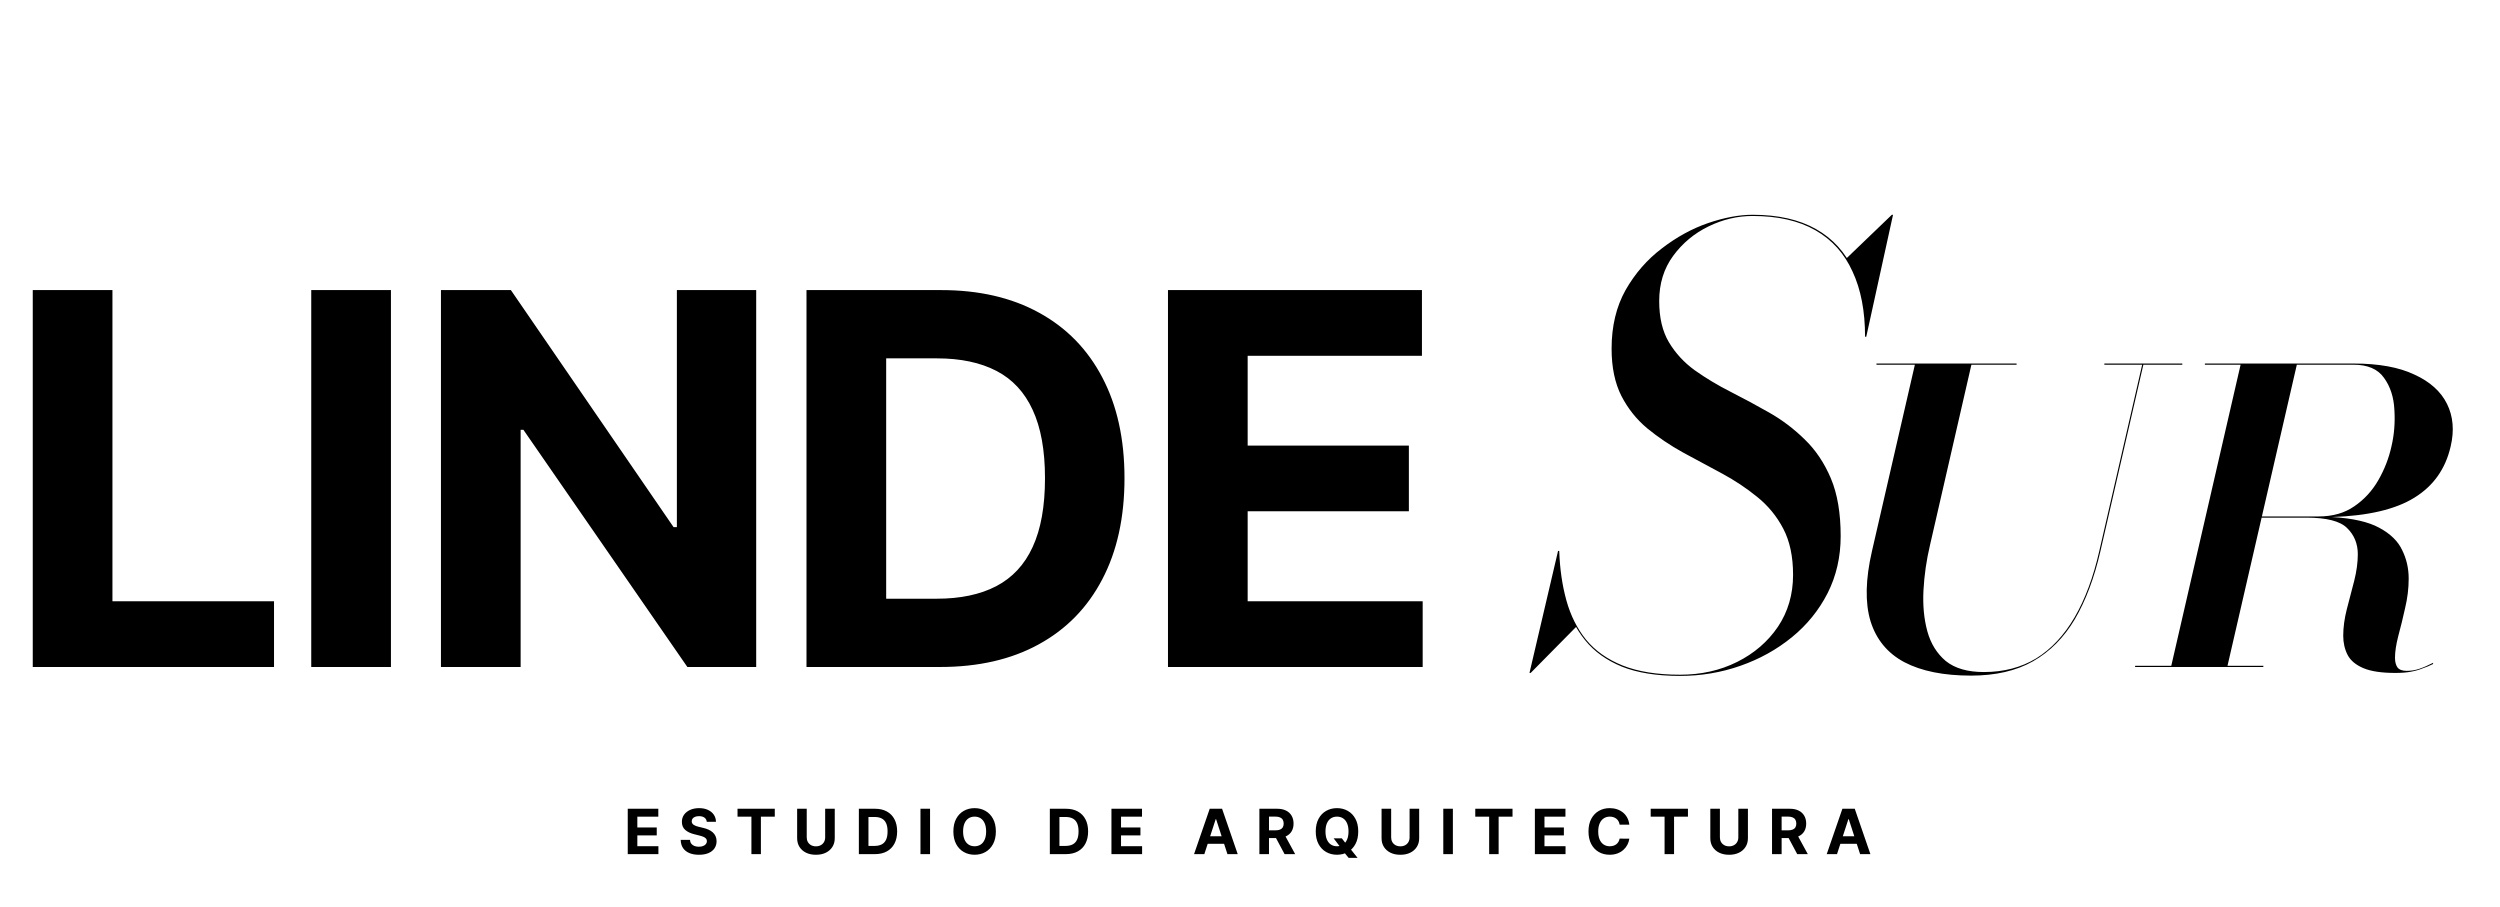
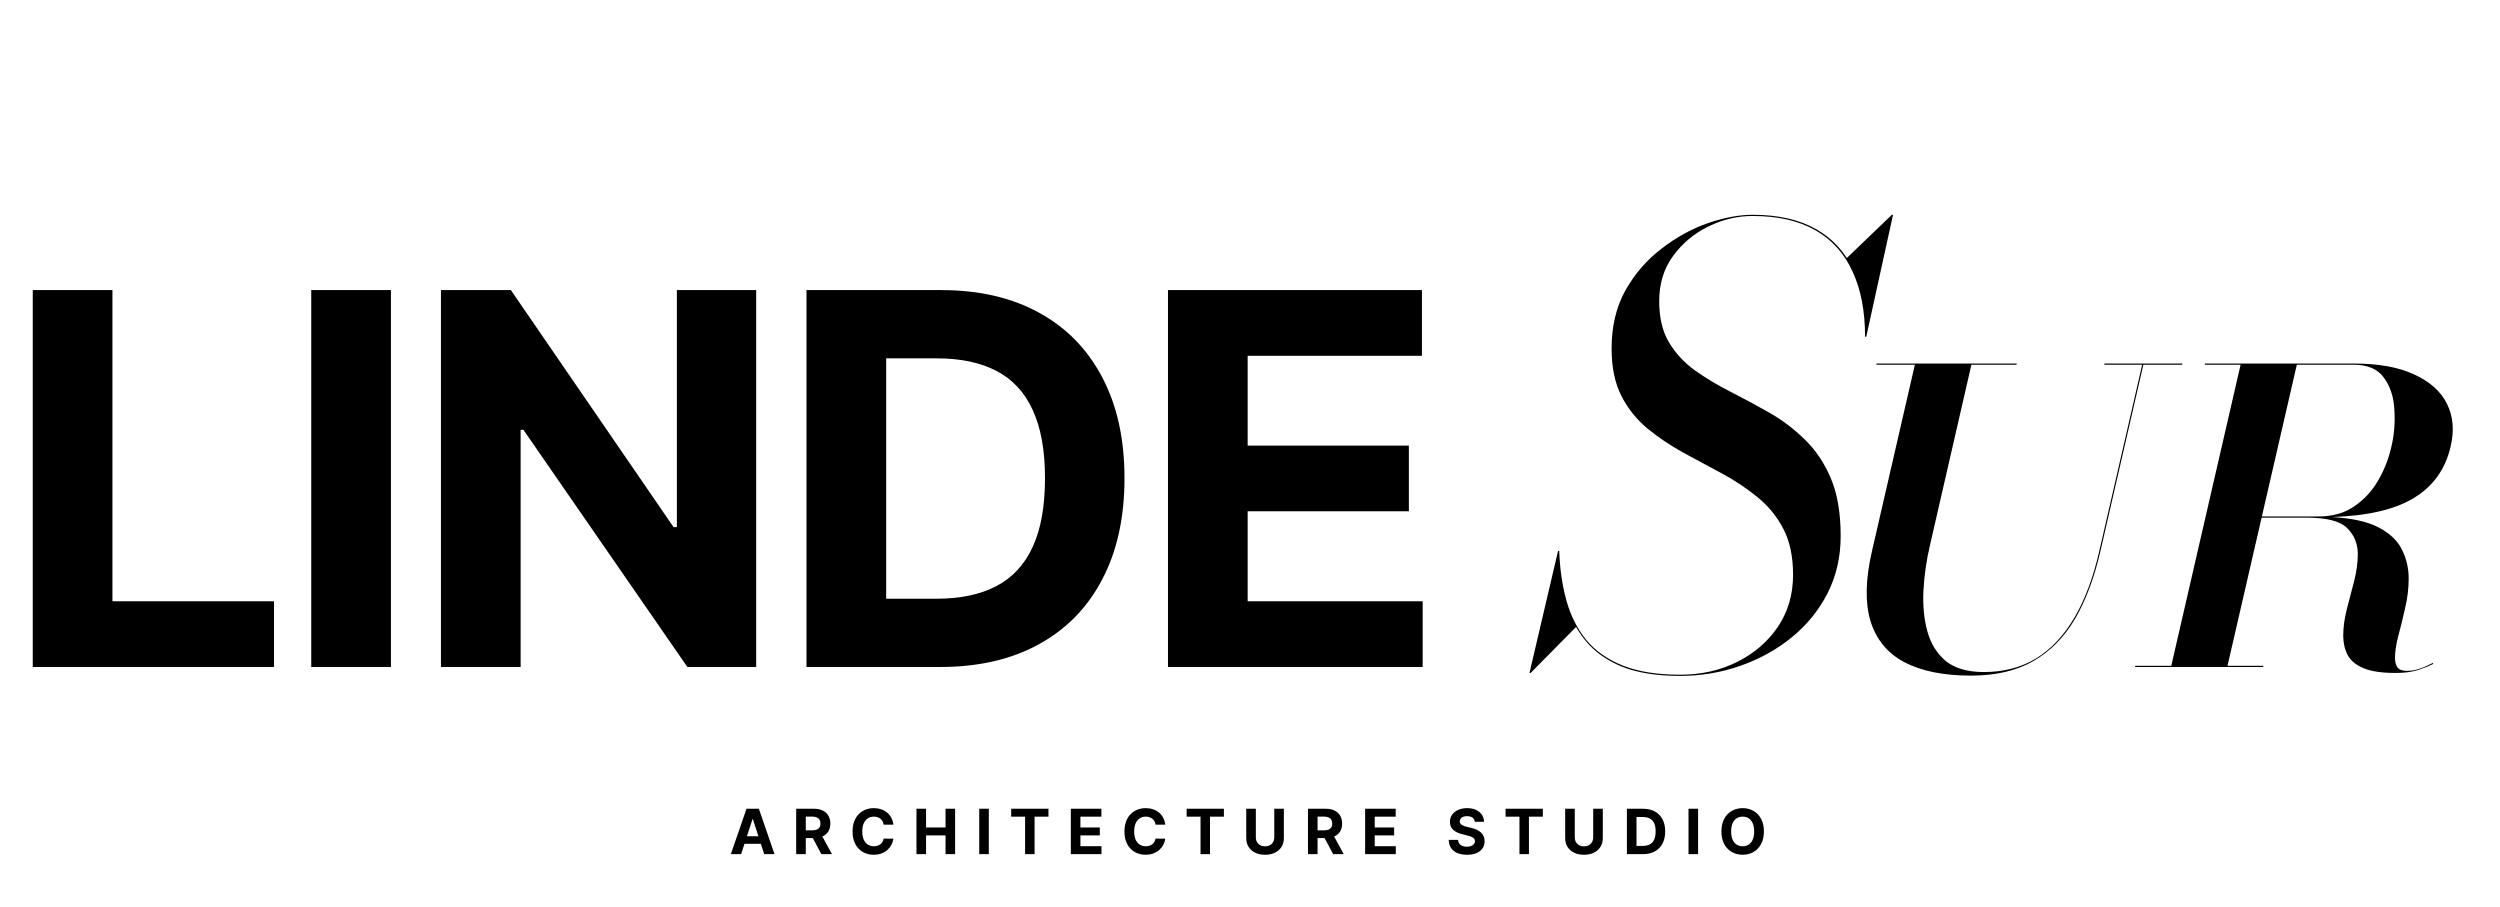
<svg xmlns="http://www.w3.org/2000/svg" width="521" height="189" viewBox="0 0 521 189" fill="none">
  <rect width="521" height="189" fill="#F5F5F5" />
  <g id="Desktop - 1">
    <rect width="2433" height="3357" transform="translate(-345 -2498)" fill="white" />
    <g id="LINDE Sur â Negro â Sin sÃ­mbolo">
      <g id="Logotipo">
        <path id="LINDE Sur â Inter Bold + Bodoni Moda SC Italic" d="M6.827 139V60.455H23.433V125.308H57.106V139H6.827ZM81.471 60.455V139H64.864V60.455H81.471ZM157.591 60.455V139H143.247L109.075 89.564H108.5V139H91.894V60.455H106.467L140.371 109.852H141.061V60.455H157.591ZM195.915 139H168.072V60.455H196.145C204.046 60.455 210.847 62.027 216.549 65.172C222.251 68.291 226.635 72.778 229.704 78.633C232.797 84.489 234.344 91.494 234.344 99.651C234.344 107.832 232.797 114.864 229.704 120.744C226.635 126.625 222.225 131.138 216.472 134.283C210.745 137.428 203.893 139 195.915 139ZM184.678 124.771H195.225C200.134 124.771 204.263 123.902 207.613 122.163C210.988 120.399 213.519 117.676 215.206 113.994C216.92 110.287 217.776 105.506 217.776 99.651C217.776 93.847 216.92 89.104 215.206 85.422C213.519 81.74 211.001 79.03 207.651 77.291C204.302 75.553 200.172 74.683 195.263 74.683H184.678V124.771ZM243.406 139V60.455H296.332V74.146H260.012V92.862H293.609V106.554H260.012V125.308H296.485V139H243.406ZM350.116 140.86C345.28 140.86 341.25 140.219 338.026 138.938C334.802 137.615 332.239 135.776 330.338 133.42C328.437 131.064 327.052 128.315 326.184 125.174C325.316 121.991 324.82 118.54 324.696 114.82H324.944C325.068 118.54 325.564 121.971 326.432 125.112C327.3 128.253 328.664 130.981 330.524 133.296C332.425 135.611 334.967 137.409 338.15 138.69C341.374 139.971 345.363 140.612 350.116 140.612C354.497 140.612 358.465 139.723 362.02 137.946C365.575 136.169 368.406 133.73 370.514 130.63C372.622 127.489 373.676 123.872 373.676 119.78C373.676 115.977 372.994 112.774 371.63 110.17C370.266 107.566 368.447 105.355 366.174 103.536C363.942 101.717 361.483 100.085 358.796 98.638C356.109 97.191 353.423 95.745 350.736 94.298C348.049 92.81 345.569 91.136 343.296 89.276C341.064 87.416 339.266 85.163 337.902 82.518C336.538 79.831 335.856 76.545 335.856 72.66C335.856 67.989 336.827 63.918 338.77 60.446C340.754 56.974 343.275 54.081 346.334 51.766C349.393 49.41 352.596 47.653 355.944 46.496C359.333 45.339 362.433 44.76 365.244 44.76C370.535 44.76 374.937 45.752 378.45 47.736C381.963 49.72 384.588 52.613 386.324 56.416C388.06 60.177 388.928 64.765 388.928 70.18H388.68C388.68 64.848 387.812 60.322 386.076 56.602C384.381 52.841 381.798 49.968 378.326 47.984C374.854 46 370.493 45.008 365.244 45.008C362.103 45.008 359.044 45.731 356.068 47.178C353.092 48.625 350.633 50.671 348.69 53.316C346.747 55.961 345.776 59.103 345.776 62.74C345.776 66.212 346.458 69.085 347.822 71.358C349.186 73.631 350.984 75.574 353.216 77.186C355.489 78.798 357.969 80.286 360.656 81.65C363.343 83.014 366.029 84.461 368.716 85.99C371.403 87.519 373.862 89.379 376.094 91.57C378.367 93.761 380.186 96.468 381.55 99.692C382.914 102.916 383.596 106.925 383.596 111.72C383.596 116.06 382.687 120.028 380.868 123.624C379.049 127.179 376.569 130.237 373.428 132.8C370.287 135.363 366.711 137.347 362.702 138.752C358.693 140.157 354.497 140.86 350.116 140.86ZM318.744 140.24L324.696 114.82H324.944L325.192 120.028C325.564 122.26 326.019 124.244 326.556 125.98C327.093 127.675 327.755 129.204 328.54 130.568L318.992 140.24H318.744ZM388.68 70.18L388.804 67.204C388.556 65.096 388.184 62.947 387.688 60.756C387.233 58.524 386.283 56.209 384.836 53.812L394.26 44.76H394.508L388.928 70.18H388.68ZM410.772 140.798C405.068 140.798 400.439 139.868 396.884 138.008C393.371 136.148 391.015 133.296 389.816 129.452C388.659 125.608 388.762 120.731 390.126 114.82L399.116 75.76H410.896L402.216 113.58C401.472 116.721 401.018 119.863 400.852 123.004C400.687 126.145 400.956 128.997 401.658 131.56C402.361 134.123 403.642 136.189 405.502 137.76C407.404 139.289 410.049 140.054 413.438 140.054C417.572 140.054 421.209 139.103 424.35 137.202C427.492 135.259 430.158 132.407 432.348 128.646C434.539 124.885 436.254 120.276 437.494 114.82L446.484 75.76H446.732L437.742 114.82C436.461 120.4 434.684 125.133 432.41 129.018C430.137 132.862 427.223 135.797 423.668 137.822C420.155 139.806 415.856 140.798 410.772 140.798ZM391.056 76.008V75.76H420.258V76.008H391.056ZM438.548 76.008V75.76H454.792V76.008H438.548ZM499.179 140.24C496.327 140.24 494.115 139.909 492.545 139.248C490.974 138.587 489.879 137.677 489.259 136.52C488.639 135.321 488.329 133.978 488.329 132.49C488.329 130.754 488.577 128.915 489.073 126.972C489.61 124.988 490.127 123.004 490.623 121.02C491.119 119.036 491.367 117.197 491.367 115.502C491.367 113.311 490.623 111.493 489.135 110.046C487.688 108.599 484.857 107.876 480.641 107.876H465.699L465.761 107.628H483.183C486.117 107.628 488.597 106.925 490.623 105.52C492.689 104.115 494.363 102.296 495.645 100.064C496.926 97.832 497.835 95.497 498.373 93.058C498.951 90.619 499.158 88.077 498.993 85.432C498.869 82.787 498.145 80.555 496.823 78.736C495.541 76.917 493.433 76.008 490.499 76.008H478.657L464.211 138.752H471.713L471.651 139H444.929L444.991 138.752H452.493L466.939 76.008H459.499V75.76H490.499C495.707 75.76 499.923 76.525 503.147 78.054C506.412 79.542 508.685 81.588 509.967 84.192C511.248 86.796 511.496 89.751 510.711 93.058C509.636 97.729 507.115 101.283 503.147 103.722C499.22 106.161 493.495 107.504 485.973 107.752C490.271 108 493.557 108.744 495.831 109.984C498.145 111.224 499.737 112.774 500.605 114.634C501.514 116.453 501.969 118.437 501.969 120.586C501.969 122.611 501.721 124.657 501.225 126.724C500.77 128.791 500.295 130.733 499.799 132.552C499.344 134.329 499.117 135.838 499.117 137.078C499.117 137.905 499.282 138.566 499.613 139.062C499.985 139.558 500.625 139.806 501.535 139.806C502.485 139.806 503.374 139.661 504.201 139.372C505.069 139.083 506.019 138.669 507.053 138.132V138.38C506.309 138.752 505.565 139.062 504.821 139.31C504.118 139.599 503.312 139.827 502.403 139.992C501.535 140.157 500.46 140.24 499.179 140.24Z" fill="black" />
-         <path id="Estudio de arquitectura" d="M130.822 178V168.545H137.192V170.194H132.821V172.446H136.865V174.094H132.821V176.352H137.211V178H130.822ZM147.291 171.265C147.254 170.892 147.095 170.603 146.815 170.397C146.535 170.19 146.155 170.087 145.675 170.087C145.349 170.087 145.073 170.134 144.848 170.226C144.624 170.315 144.451 170.44 144.331 170.6C144.214 170.76 144.156 170.941 144.156 171.145C144.15 171.314 144.185 171.462 144.262 171.588C144.342 171.714 144.451 171.823 144.59 171.915C144.728 172.005 144.888 172.083 145.07 172.151C145.252 172.216 145.446 172.271 145.652 172.317L146.501 172.52C146.914 172.613 147.292 172.736 147.637 172.89C147.982 173.043 148.28 173.233 148.532 173.457C148.785 173.682 148.98 173.947 149.119 174.251C149.26 174.556 149.333 174.905 149.336 175.299C149.333 175.878 149.185 176.38 148.893 176.804C148.603 177.226 148.185 177.554 147.637 177.788C147.092 178.018 146.435 178.134 145.666 178.134C144.902 178.134 144.238 178.017 143.671 177.783C143.108 177.549 142.668 177.203 142.351 176.744C142.037 176.283 141.872 175.712 141.857 175.032H143.791C143.813 175.349 143.904 175.613 144.064 175.826C144.227 176.035 144.444 176.193 144.715 176.301C144.989 176.406 145.298 176.458 145.643 176.458C145.981 176.458 146.275 176.409 146.524 176.31C146.777 176.212 146.972 176.075 147.111 175.9C147.249 175.724 147.318 175.522 147.318 175.295C147.318 175.082 147.255 174.904 147.129 174.759C147.006 174.615 146.824 174.491 146.584 174.39C146.347 174.288 146.056 174.196 145.712 174.113L144.682 173.854C143.885 173.661 143.256 173.357 142.794 172.945C142.333 172.533 142.103 171.977 142.106 171.278C142.103 170.706 142.256 170.206 142.563 169.778C142.874 169.35 143.3 169.016 143.842 168.776C144.384 168.536 144.999 168.416 145.689 168.416C146.39 168.416 147.003 168.536 147.526 168.776C148.052 169.016 148.462 169.35 148.754 169.778C149.046 170.206 149.197 170.701 149.206 171.265H147.291ZM153.7 170.194V168.545H161.465V170.194H158.571V178H156.595V170.194H153.7ZM171.964 168.545H173.963V174.685C173.963 175.375 173.798 175.978 173.469 176.495C173.142 177.012 172.685 177.415 172.098 177.705C171.51 177.991 170.825 178.134 170.043 178.134C169.258 178.134 168.572 177.991 167.984 177.705C167.396 177.415 166.939 177.012 166.613 176.495C166.287 175.978 166.124 175.375 166.124 174.685V168.545H168.123V174.515C168.123 174.875 168.201 175.195 168.358 175.475C168.518 175.755 168.743 175.975 169.032 176.135C169.322 176.295 169.659 176.375 170.043 176.375C170.431 176.375 170.768 176.295 171.054 176.135C171.344 175.975 171.567 175.755 171.724 175.475C171.884 175.195 171.964 174.875 171.964 174.515V168.545ZM182.339 178H178.987V168.545H182.367C183.317 168.545 184.136 168.735 184.822 169.113C185.509 169.489 186.037 170.029 186.406 170.734C186.778 171.438 186.965 172.282 186.965 173.263C186.965 174.248 186.778 175.095 186.406 175.803C186.037 176.51 185.506 177.054 184.813 177.432C184.124 177.811 183.299 178 182.339 178ZM180.986 176.287H182.256C182.847 176.287 183.344 176.183 183.747 175.973C184.153 175.761 184.458 175.433 184.661 174.99C184.867 174.544 184.97 173.968 184.97 173.263C184.97 172.565 184.867 171.994 184.661 171.551C184.458 171.108 184.155 170.781 183.751 170.572C183.348 170.363 182.851 170.258 182.26 170.258H180.986V176.287ZM193.824 168.545V178H191.825V168.545H193.824ZM207.537 173.273C207.537 174.304 207.342 175.181 206.951 175.904C206.563 176.627 206.034 177.18 205.363 177.561C204.695 177.94 203.944 178.129 203.11 178.129C202.27 178.129 201.516 177.938 200.848 177.557C200.18 177.175 199.652 176.623 199.264 175.9C198.877 175.176 198.683 174.301 198.683 173.273C198.683 172.242 198.877 171.365 199.264 170.641C199.652 169.918 200.18 169.367 200.848 168.989C201.516 168.607 202.27 168.416 203.11 168.416C203.944 168.416 204.695 168.607 205.363 168.989C206.034 169.367 206.563 169.918 206.951 170.641C207.342 171.365 207.537 172.242 207.537 173.273ZM205.51 173.273C205.51 172.605 205.41 172.042 205.21 171.583C205.013 171.125 204.735 170.777 204.375 170.54C204.015 170.303 203.593 170.184 203.11 170.184C202.627 170.184 202.205 170.303 201.845 170.54C201.485 170.777 201.205 171.125 201.005 171.583C200.808 172.042 200.709 172.605 200.709 173.273C200.709 173.941 200.808 174.504 201.005 174.962C201.205 175.421 201.485 175.769 201.845 176.006C202.205 176.243 202.627 176.361 203.11 176.361C203.593 176.361 204.015 176.243 204.375 176.006C204.735 175.769 205.013 175.421 205.21 174.962C205.41 174.504 205.51 173.941 205.51 173.273ZM222.138 178H218.787V168.545H222.166C223.117 168.545 223.935 168.735 224.622 169.113C225.308 169.489 225.836 170.029 226.205 170.734C226.578 171.438 226.764 172.282 226.764 173.263C226.764 174.248 226.578 175.095 226.205 175.803C225.836 176.51 225.305 177.054 224.613 177.432C223.923 177.811 223.098 178 222.138 178ZM220.785 176.287H222.055C222.646 176.287 223.143 176.183 223.546 175.973C223.952 175.761 224.257 175.433 224.46 174.99C224.666 174.544 224.769 173.968 224.769 173.263C224.769 172.565 224.666 171.994 224.46 171.551C224.257 171.108 223.954 170.781 223.551 170.572C223.148 170.363 222.651 170.258 222.06 170.258H220.785V176.287ZM231.625 178V168.545H237.995V170.194H233.623V172.446H237.668V174.094H233.623V176.352H238.014V178H231.625ZM250.983 178H248.841L252.105 168.545H254.681L257.94 178H255.798L253.43 170.706H253.356L250.983 178ZM250.849 174.284H255.909V175.844H250.849V174.284ZM262.458 178V168.545H266.188C266.902 168.545 267.511 168.673 268.016 168.929C268.524 169.181 268.91 169.54 269.175 170.004C269.443 170.466 269.577 171.009 269.577 171.634C269.577 172.262 269.441 172.802 269.17 173.254C268.899 173.704 268.507 174.048 267.993 174.288C267.482 174.528 266.864 174.648 266.137 174.648H263.64V173.042H265.814C266.196 173.042 266.513 172.99 266.765 172.885C267.017 172.78 267.205 172.623 267.328 172.414C267.454 172.205 267.518 171.945 267.518 171.634C267.518 171.32 267.454 171.055 267.328 170.84C267.205 170.624 267.016 170.461 266.76 170.35C266.508 170.237 266.19 170.18 265.805 170.18H264.457V178H262.458ZM267.564 173.697L269.914 178H267.707L265.408 173.697H267.564ZM277.938 174.713H279.637L280.491 175.812L281.331 176.79L282.914 178.776H281.049L279.96 177.437L279.401 176.643L277.938 174.713ZM283.057 173.273C283.057 174.304 282.862 175.181 282.471 175.904C282.083 176.627 281.554 177.18 280.883 177.561C280.215 177.94 279.464 178.129 278.63 178.129C277.79 178.129 277.036 177.938 276.368 177.557C275.7 177.175 275.172 176.623 274.785 175.9C274.397 175.176 274.203 174.301 274.203 173.273C274.203 172.242 274.397 171.365 274.785 170.641C275.172 169.918 275.7 169.367 276.368 168.989C277.036 168.607 277.79 168.416 278.63 168.416C279.464 168.416 280.215 168.607 280.883 168.989C281.554 169.367 282.083 169.918 282.471 170.641C282.862 171.365 283.057 172.242 283.057 173.273ZM281.031 173.273C281.031 172.605 280.931 172.042 280.731 171.583C280.534 171.125 280.255 170.777 279.895 170.54C279.535 170.303 279.113 170.184 278.63 170.184C278.147 170.184 277.725 170.303 277.365 170.54C277.005 170.777 276.725 171.125 276.525 171.583C276.328 172.042 276.23 172.605 276.23 173.273C276.23 173.941 276.328 174.504 276.525 174.962C276.725 175.421 277.005 175.769 277.365 176.006C277.725 176.243 278.147 176.361 278.63 176.361C279.113 176.361 279.535 176.243 279.895 176.006C280.255 175.769 280.534 175.421 280.731 174.962C280.931 174.504 281.031 173.941 281.031 173.273ZM293.758 168.545H295.757V174.685C295.757 175.375 295.592 175.978 295.263 176.495C294.937 177.012 294.48 177.415 293.892 177.705C293.304 177.991 292.619 178.134 291.837 178.134C291.053 178.134 290.366 177.991 289.779 177.705C289.191 177.415 288.734 177.012 288.407 176.495C288.081 175.978 287.918 175.375 287.918 174.685V168.545H289.917V174.515C289.917 174.875 289.996 175.195 290.152 175.475C290.313 175.755 290.537 175.975 290.826 176.135C291.116 176.295 291.453 176.375 291.837 176.375C292.225 176.375 292.562 176.295 292.849 176.135C293.138 175.975 293.361 175.755 293.518 175.475C293.678 175.195 293.758 174.875 293.758 174.515V168.545ZM302.78 168.545V178H300.781V168.545H302.78ZM307.445 170.194V168.545H315.21V170.194H312.315V178H310.34V170.194H307.445ZM319.869 178V168.545H326.239V170.194H321.868V172.446H325.912V174.094H321.868V176.352H326.258V178H319.869ZM339.551 171.855H337.529C337.492 171.594 337.416 171.362 337.302 171.158C337.188 170.952 337.042 170.777 336.864 170.632C336.685 170.487 336.479 170.377 336.245 170.3C336.014 170.223 335.764 170.184 335.493 170.184C335.003 170.184 334.577 170.306 334.214 170.549C333.851 170.789 333.569 171.14 333.369 171.602C333.169 172.06 333.069 172.617 333.069 173.273C333.069 173.947 333.169 174.513 333.369 174.972C333.572 175.43 333.855 175.776 334.219 176.01C334.582 176.244 335.002 176.361 335.479 176.361C335.747 176.361 335.994 176.326 336.222 176.255C336.453 176.184 336.658 176.081 336.836 175.946C337.015 175.807 337.162 175.639 337.279 175.442C337.399 175.246 337.482 175.021 337.529 174.768L339.551 174.778C339.498 175.212 339.367 175.63 339.158 176.033C338.952 176.433 338.673 176.792 338.323 177.109C337.975 177.423 337.559 177.672 337.076 177.857C336.596 178.038 336.053 178.129 335.447 178.129C334.603 178.129 333.849 177.938 333.184 177.557C332.523 177.175 332 176.623 331.615 175.9C331.233 175.176 331.042 174.301 331.042 173.273C331.042 172.242 331.236 171.365 331.624 170.641C332.012 169.918 332.538 169.367 333.203 168.989C333.868 168.607 334.616 168.416 335.447 168.416C335.994 168.416 336.502 168.493 336.97 168.647C337.441 168.801 337.858 169.026 338.221 169.321C338.584 169.613 338.88 169.972 339.107 170.397C339.338 170.821 339.486 171.308 339.551 171.855ZM344.004 170.194V168.545H351.769V170.194H348.874V178H346.898V170.194H344.004ZM362.267 168.545H364.266V174.685C364.266 175.375 364.102 175.978 363.772 176.495C363.446 177.012 362.989 177.415 362.401 177.705C361.813 177.991 361.129 178.134 360.347 178.134C359.562 178.134 358.876 177.991 358.288 177.705C357.7 177.415 357.243 177.012 356.917 176.495C356.591 175.978 356.428 175.375 356.428 174.685V168.545H358.427V174.515C358.427 174.875 358.505 175.195 358.662 175.475C358.822 175.755 359.047 175.975 359.336 176.135C359.625 176.295 359.962 176.375 360.347 176.375C360.735 176.375 361.072 176.295 361.358 176.135C361.647 175.975 361.87 175.755 362.027 175.475C362.187 175.195 362.267 174.875 362.267 174.515V168.545ZM369.291 178V168.545H373.021C373.735 168.545 374.344 168.673 374.849 168.929C375.357 169.181 375.743 169.54 376.008 170.004C376.276 170.466 376.41 171.009 376.41 171.634C376.41 172.262 376.274 172.802 376.003 173.254C375.733 173.704 375.34 174.048 374.826 174.288C374.315 174.528 373.697 174.648 372.97 174.648H370.473V173.042H372.647C373.029 173.042 373.346 172.99 373.598 172.885C373.851 172.78 374.038 172.623 374.161 172.414C374.288 172.205 374.351 171.945 374.351 171.634C374.351 171.32 374.288 171.055 374.161 170.84C374.038 170.624 373.849 170.461 373.594 170.35C373.341 170.237 373.023 170.18 372.638 170.18H371.29V178H369.291ZM374.397 173.697L376.747 178H374.54L372.241 173.697H374.397ZM382.832 178H380.69L383.954 168.545H386.53L389.789 178H387.647L385.279 170.706H385.205L382.832 178ZM382.698 174.284H387.758V175.844H382.698V174.284Z" fill="black" />
+         <path id="Architecture studio" d="M154.451 178H152.309L155.573 168.545H158.149L161.408 178H159.266L156.898 170.706H156.824L154.451 178ZM154.317 174.284H159.377V175.844H154.317V174.284ZM165.926 178V168.545H169.656C170.37 168.545 170.98 168.673 171.485 168.929C171.992 169.181 172.379 169.54 172.643 170.004C172.911 170.466 173.045 171.009 173.045 171.634C173.045 172.262 172.91 172.802 172.639 173.254C172.368 173.704 171.975 174.048 171.461 174.288C170.951 174.528 170.332 174.648 169.606 174.648H167.108V173.042H169.283C169.664 173.042 169.981 172.99 170.234 172.885C170.486 172.78 170.674 172.623 170.797 172.414C170.923 172.205 170.986 171.945 170.986 171.634C170.986 171.32 170.923 171.055 170.797 170.84C170.674 170.624 170.484 170.461 170.229 170.35C169.977 170.237 169.658 170.18 169.273 170.18H167.925V178H165.926ZM171.032 173.697L173.382 178H171.175L168.876 173.697H171.032ZM186.18 171.855H184.158C184.121 171.594 184.045 171.362 183.931 171.158C183.817 170.952 183.671 170.777 183.493 170.632C183.314 170.487 183.108 170.377 182.874 170.3C182.643 170.223 182.393 170.184 182.122 170.184C181.632 170.184 181.206 170.306 180.843 170.549C180.48 170.789 180.198 171.14 179.998 171.602C179.798 172.06 179.698 172.617 179.698 173.273C179.698 173.947 179.798 174.513 179.998 174.972C180.201 175.43 180.484 175.776 180.848 176.01C181.211 176.244 181.631 176.361 182.108 176.361C182.376 176.361 182.623 176.326 182.851 176.255C183.082 176.184 183.287 176.081 183.465 175.946C183.644 175.807 183.791 175.639 183.908 175.442C184.028 175.246 184.111 175.021 184.158 174.768L186.18 174.778C186.127 175.212 185.996 175.63 185.787 176.033C185.581 176.433 185.302 176.792 184.952 177.109C184.604 177.423 184.188 177.672 183.705 177.857C183.225 178.038 182.682 178.129 182.076 178.129C181.232 178.129 180.478 177.938 179.813 177.557C179.152 177.175 178.629 176.623 178.244 175.9C177.862 175.176 177.671 174.301 177.671 173.273C177.671 172.242 177.865 171.365 178.253 170.641C178.641 169.918 179.167 169.367 179.832 168.989C180.497 168.607 181.245 168.416 182.076 168.416C182.623 168.416 183.131 168.493 183.599 168.647C184.07 168.801 184.487 169.026 184.85 169.321C185.213 169.613 185.509 169.972 185.736 170.397C185.967 170.821 186.115 171.308 186.18 171.855ZM190.993 178V168.545H192.992V172.446H197.05V168.545H199.044V178H197.05V174.094H192.992V178H190.993ZM206.071 168.545V178H204.072V168.545H206.071ZM210.736 170.194V168.545H218.501V170.194H215.606V178H213.63V170.194H210.736ZM223.159 178V168.545H229.53V170.194H225.158V172.446H229.202V174.094H225.158V176.352H229.549V178H223.159ZM242.841 171.855H240.819C240.782 171.594 240.707 171.362 240.593 171.158C240.479 170.952 240.333 170.777 240.155 170.632C239.976 170.487 239.77 170.377 239.536 170.3C239.305 170.223 239.054 170.184 238.783 170.184C238.294 170.184 237.868 170.306 237.505 170.549C237.141 170.789 236.86 171.14 236.66 171.602C236.46 172.06 236.36 172.617 236.36 173.273C236.36 173.947 236.46 174.513 236.66 174.972C236.863 175.43 237.146 175.776 237.509 176.01C237.872 176.244 238.293 176.361 238.77 176.361C239.037 176.361 239.285 176.326 239.513 176.255C239.744 176.184 239.948 176.081 240.127 175.946C240.305 175.807 240.453 175.639 240.57 175.442C240.69 175.246 240.773 175.021 240.819 174.768L242.841 174.778C242.789 175.212 242.658 175.63 242.449 176.033C242.243 176.433 241.964 176.792 241.613 177.109C241.266 177.423 240.85 177.672 240.367 177.857C239.887 178.038 239.344 178.129 238.737 178.129C237.894 178.129 237.14 177.938 236.475 177.557C235.813 177.175 235.29 176.623 234.906 175.9C234.524 175.176 234.333 174.301 234.333 173.273C234.333 172.242 234.527 171.365 234.915 170.641C235.303 169.918 235.829 169.367 236.494 168.989C237.158 168.607 237.906 168.416 238.737 168.416C239.285 168.416 239.793 168.493 240.261 168.647C240.732 168.801 241.149 169.026 241.512 169.321C241.875 169.613 242.17 169.972 242.398 170.397C242.629 170.821 242.777 171.308 242.841 171.855ZM247.295 170.194V168.545H255.06V170.194H252.165V178H250.189V170.194H247.295ZM265.558 168.545H267.557V174.685C267.557 175.375 267.392 175.978 267.063 176.495C266.737 177.012 266.28 177.415 265.692 177.705C265.104 177.991 264.419 178.134 263.638 178.134C262.853 178.134 262.167 177.991 261.579 177.705C260.991 177.415 260.534 177.012 260.208 176.495C259.881 175.978 259.718 175.375 259.718 174.685V168.545H261.717V174.515C261.717 174.875 261.796 175.195 261.953 175.475C262.113 175.755 262.337 175.975 262.627 176.135C262.916 176.295 263.253 176.375 263.638 176.375C264.025 176.375 264.362 176.295 264.649 176.135C264.938 175.975 265.161 175.755 265.318 175.475C265.478 175.195 265.558 174.875 265.558 174.515V168.545ZM272.582 178V168.545H276.312C277.026 168.545 277.635 168.673 278.14 168.929C278.648 169.181 279.034 169.54 279.299 170.004C279.566 170.466 279.7 171.009 279.7 171.634C279.7 172.262 279.565 172.802 279.294 173.254C279.023 173.704 278.631 174.048 278.117 174.288C277.606 174.528 276.987 174.648 276.261 174.648H273.764V173.042H275.938C276.32 173.042 276.637 172.99 276.889 172.885C277.141 172.78 277.329 172.623 277.452 172.414C277.578 172.205 277.641 171.945 277.641 171.634C277.641 171.32 277.578 171.055 277.452 170.84C277.329 170.624 277.14 170.461 276.884 170.35C276.632 170.237 276.313 170.18 275.929 170.18H274.581V178H272.582ZM277.688 173.697L280.037 178H277.831L275.532 173.697H277.688ZM284.493 178V168.545H290.864V170.194H286.492V172.446H290.536V174.094H286.492V176.352H290.882V178H284.493ZM307.351 171.265C307.314 170.892 307.155 170.603 306.875 170.397C306.595 170.19 306.215 170.087 305.735 170.087C305.409 170.087 305.133 170.134 304.908 170.226C304.684 170.315 304.511 170.44 304.391 170.6C304.274 170.76 304.216 170.941 304.216 171.145C304.21 171.314 304.245 171.462 304.322 171.588C304.402 171.714 304.511 171.823 304.65 171.915C304.788 172.005 304.949 172.083 305.13 172.151C305.312 172.216 305.506 172.271 305.712 172.317L306.561 172.52C306.974 172.613 307.352 172.736 307.697 172.89C308.042 173.043 308.34 173.233 308.592 173.457C308.845 173.682 309.04 173.947 309.179 174.251C309.32 174.556 309.393 174.905 309.396 175.299C309.393 175.878 309.245 176.38 308.953 176.804C308.663 177.226 308.245 177.554 307.697 177.788C307.152 178.018 306.495 178.134 305.726 178.134C304.962 178.134 304.298 178.017 303.731 177.783C303.168 177.549 302.728 177.203 302.411 176.744C302.097 176.283 301.932 175.712 301.917 175.032H303.851C303.873 175.349 303.964 175.613 304.124 175.826C304.287 176.035 304.504 176.193 304.775 176.301C305.049 176.406 305.358 176.458 305.703 176.458C306.041 176.458 306.335 176.409 306.584 176.31C306.837 176.212 307.032 176.075 307.171 175.9C307.309 175.724 307.378 175.522 307.378 175.295C307.378 175.082 307.315 174.904 307.189 174.759C307.066 174.615 306.884 174.491 306.644 174.39C306.407 174.288 306.116 174.196 305.772 174.113L304.742 173.854C303.945 173.661 303.316 173.357 302.854 172.945C302.393 172.533 302.163 171.977 302.166 171.278C302.163 170.706 302.316 170.206 302.623 169.778C302.934 169.35 303.36 169.016 303.902 168.776C304.444 168.536 305.059 168.416 305.749 168.416C306.45 168.416 307.063 168.536 307.586 168.776C308.112 169.016 308.522 169.35 308.814 169.778C309.106 170.206 309.257 170.701 309.266 171.265H307.351ZM313.76 170.194V168.545H321.525V170.194H318.631V178H316.655V170.194H313.76ZM332.024 168.545H334.023V174.685C334.023 175.375 333.858 175.978 333.529 176.495C333.202 177.012 332.745 177.415 332.158 177.705C331.57 177.991 330.885 178.134 330.103 178.134C329.318 178.134 328.632 177.991 328.044 177.705C327.456 177.415 326.999 177.012 326.673 176.495C326.347 175.978 326.184 175.375 326.184 174.685V168.545H328.183V174.515C328.183 174.875 328.261 175.195 328.418 175.475C328.578 175.755 328.803 175.975 329.092 176.135C329.382 176.295 329.719 176.375 330.103 176.375C330.491 176.375 330.828 176.295 331.114 176.135C331.404 175.975 331.627 175.755 331.784 175.475C331.944 175.195 332.024 174.875 332.024 174.515V168.545ZM342.399 178H339.047V168.545H342.426C343.378 168.545 344.196 168.735 344.882 169.113C345.569 169.489 346.097 170.029 346.466 170.734C346.838 171.438 347.025 172.282 347.025 173.263C347.025 174.248 346.838 175.095 346.466 175.803C346.097 176.51 345.566 177.054 344.873 177.432C344.184 177.811 343.359 178 342.399 178ZM341.046 176.287H342.316C342.907 176.287 343.404 176.183 343.807 175.973C344.213 175.761 344.518 175.433 344.721 174.99C344.927 174.544 345.03 173.968 345.03 173.263C345.03 172.565 344.927 171.994 344.721 171.551C344.518 171.108 344.215 170.781 343.811 170.572C343.408 170.363 342.911 170.258 342.32 170.258H341.046V176.287ZM353.884 168.545V178H351.885V168.545H353.884ZM367.597 173.273C367.597 174.304 367.402 175.181 367.011 175.904C366.623 176.627 366.094 177.18 365.423 177.561C364.755 177.94 364.004 178.129 363.17 178.129C362.33 178.129 361.576 177.938 360.908 177.557C360.24 177.175 359.712 176.623 359.324 175.9C358.936 175.176 358.743 174.301 358.743 173.273C358.743 172.242 358.936 171.365 359.324 170.641C359.712 169.918 360.24 169.367 360.908 168.989C361.576 168.607 362.33 168.416 363.17 168.416C364.004 168.416 364.755 168.607 365.423 168.989C366.094 169.367 366.623 169.918 367.011 170.641C367.402 171.365 367.597 172.242 367.597 173.273ZM365.57 173.273C365.57 172.605 365.47 172.042 365.27 171.583C365.073 171.125 364.795 170.777 364.435 170.54C364.075 170.303 363.653 170.184 363.17 170.184C362.687 170.184 362.265 170.303 361.905 170.54C361.545 170.777 361.265 171.125 361.065 171.583C360.868 172.042 360.769 172.605 360.769 173.273C360.769 173.941 360.868 174.504 361.065 174.962C361.265 175.421 361.545 175.769 361.905 176.006C362.265 176.243 362.687 176.361 363.17 176.361C363.653 176.361 364.075 176.243 364.435 176.006C364.795 175.769 365.073 175.421 365.27 174.962C365.47 174.504 365.57 173.941 365.57 173.273Z" fill="black" />
      </g>
    </g>
  </g>
</svg>
